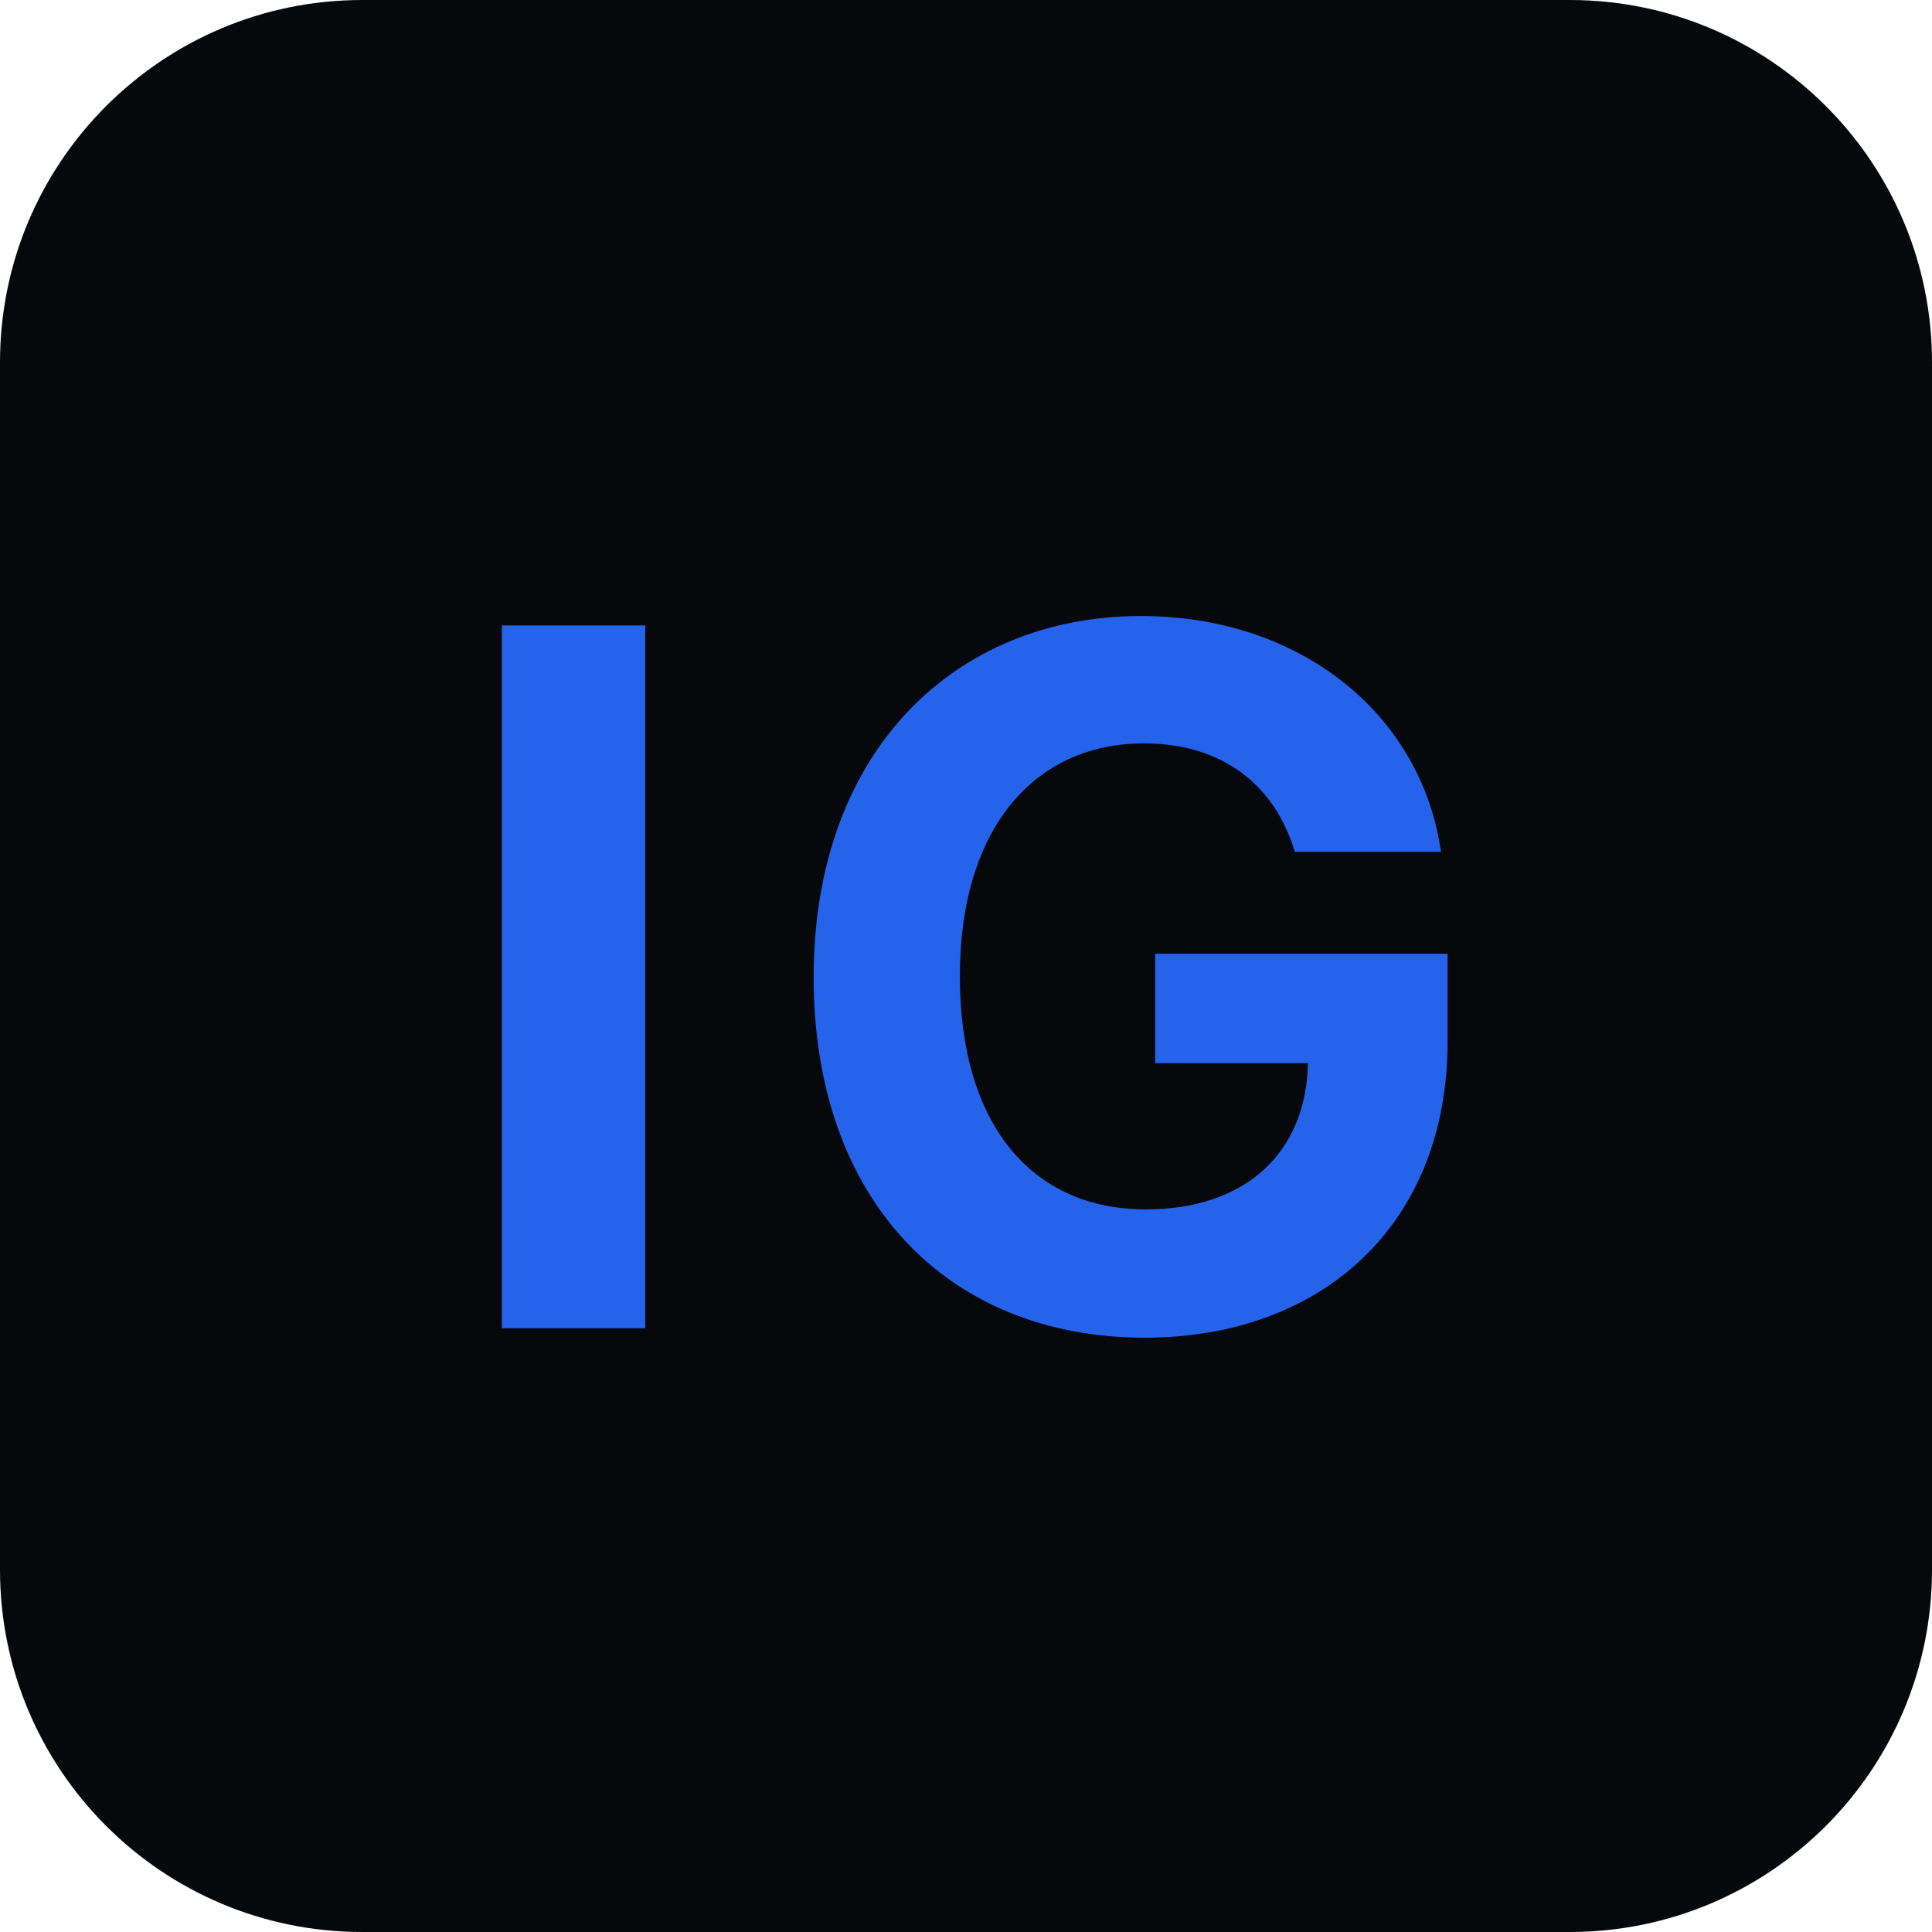
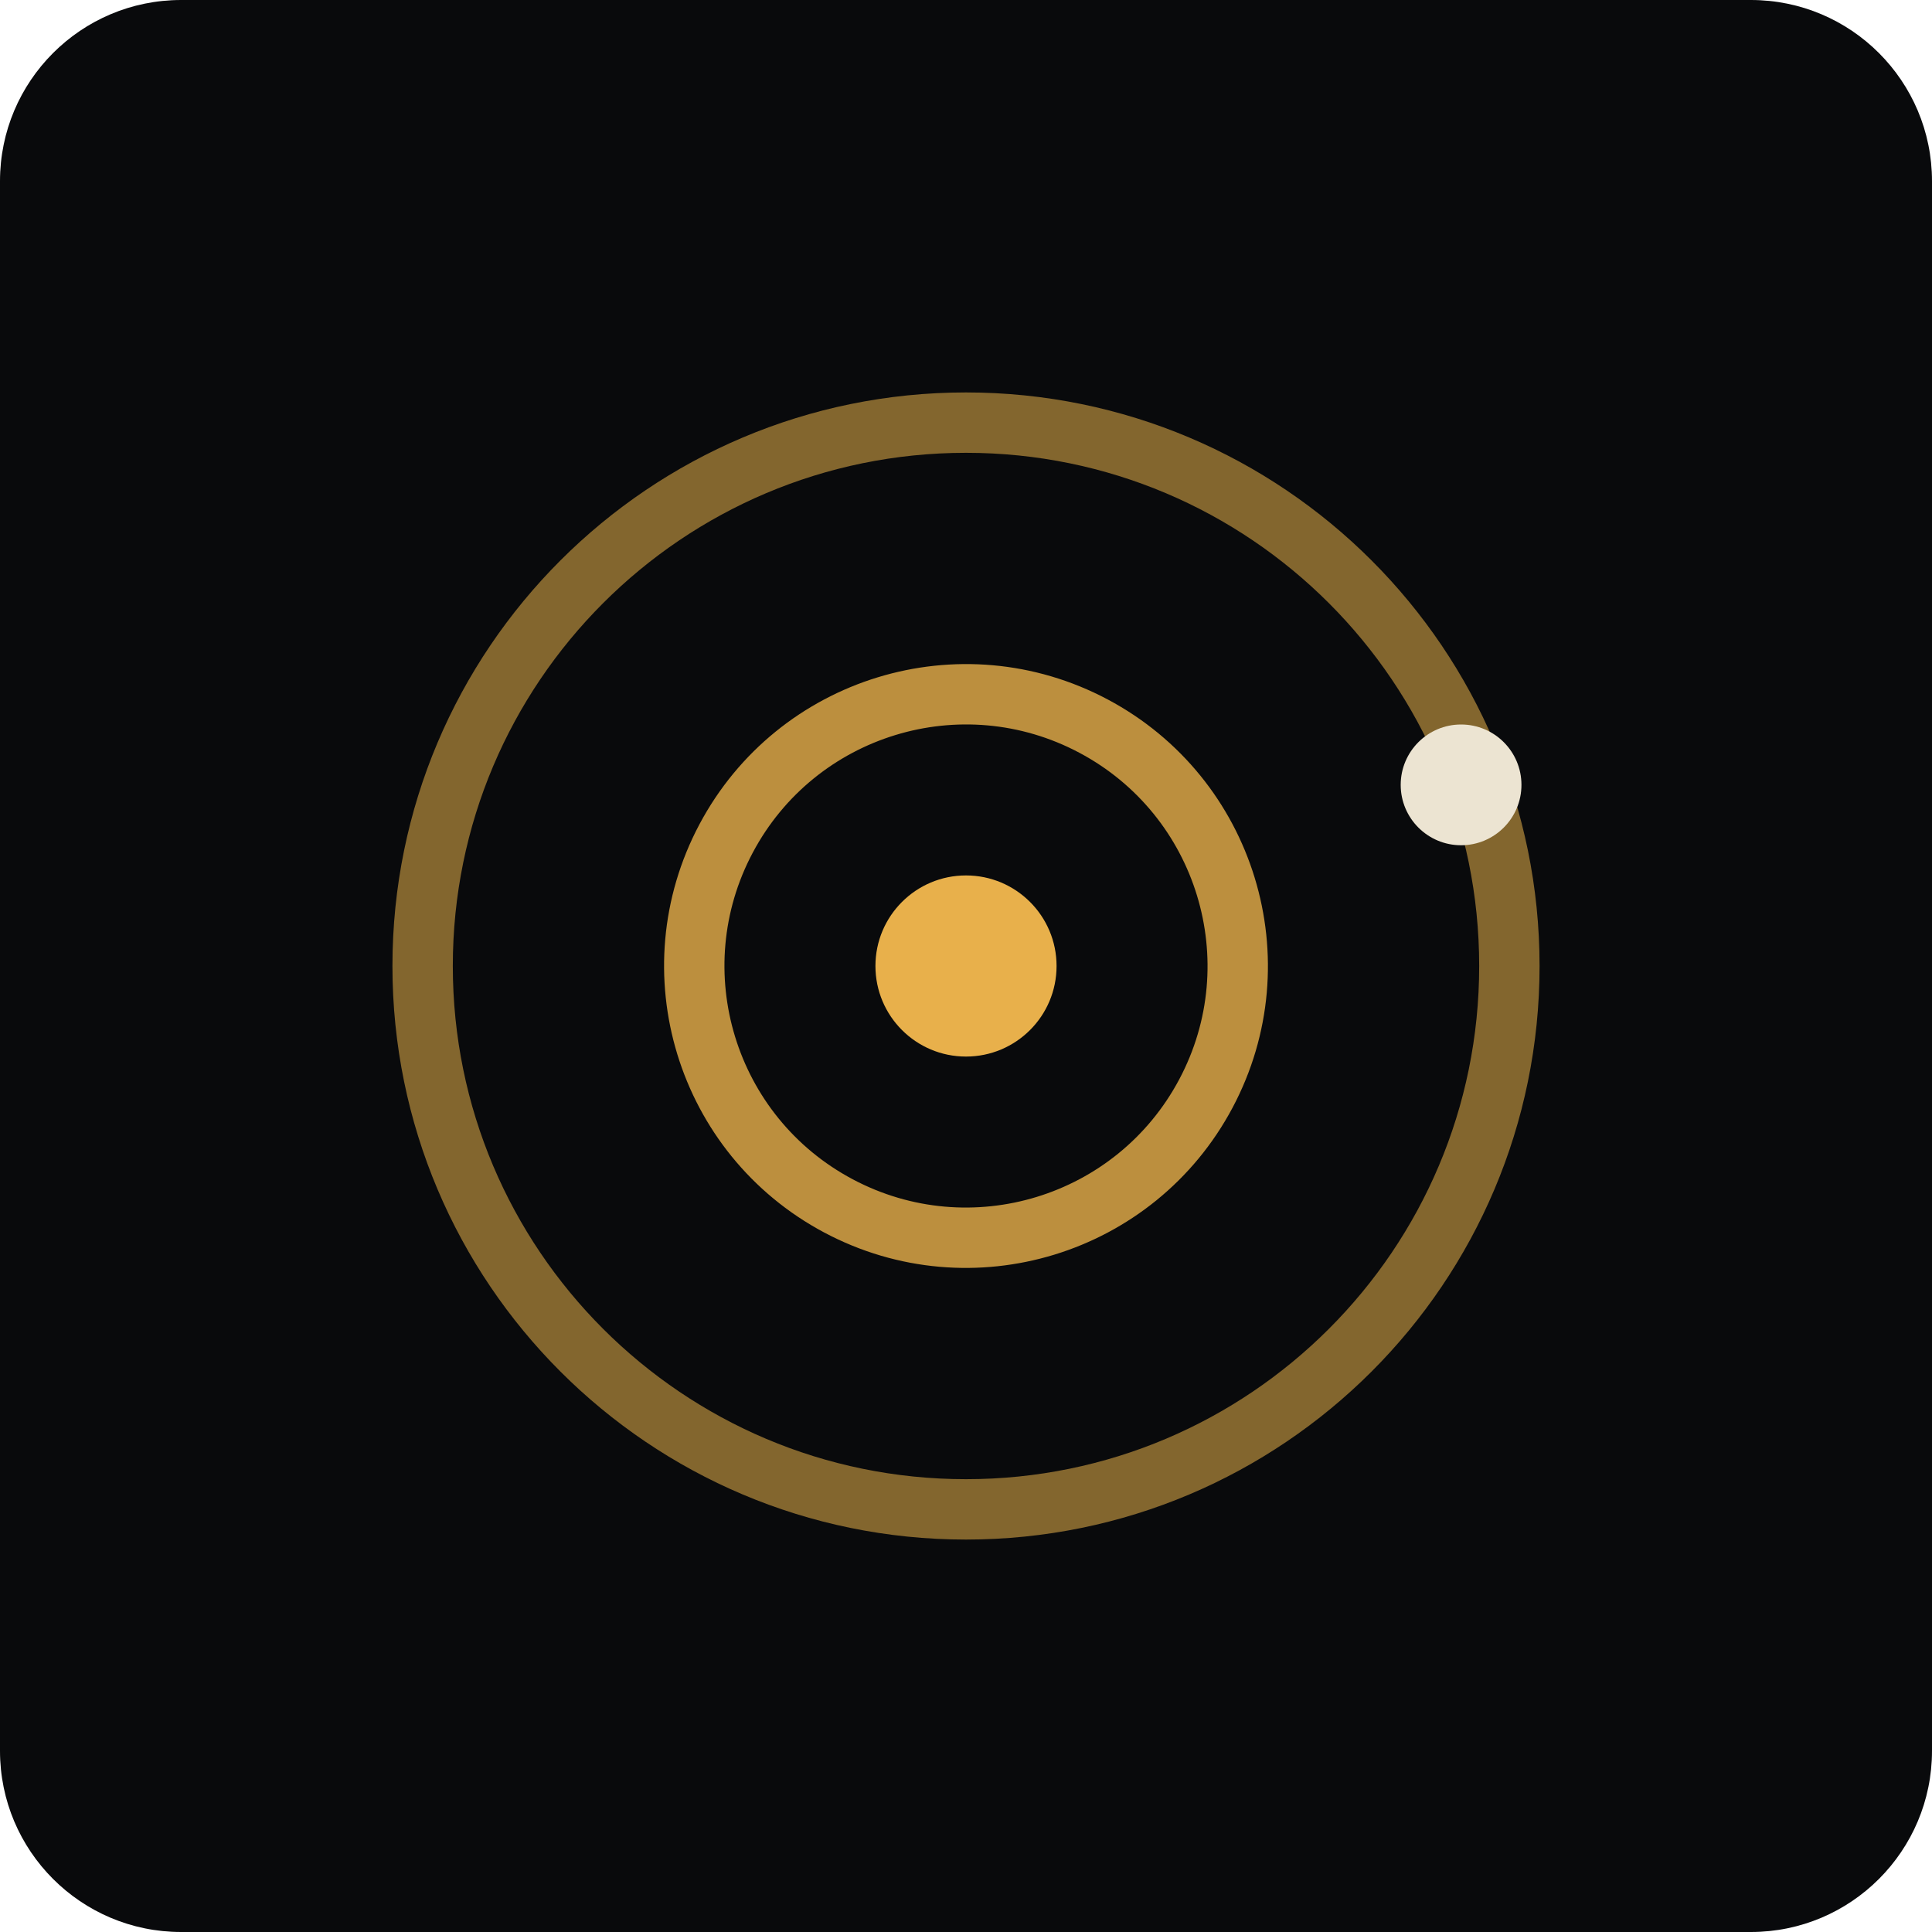
<svg xmlns="http://www.w3.org/2000/svg" viewBox="0 0 32 32">
-   <rect width="32" height="32" rx="6" fill="#06080C" />
-   <text x="16" y="22" font-family="system-ui, -apple-system, sans-serif" font-weight="700" font-size="16" fill="#2563EB" text-anchor="middle" letter-spacing="1">IG</text>
+   <rect width="32" height="32" rx="3" fill="#090a0c" />
+   <circle cx="16" cy="16" r="9" fill="none" stroke="#E8B04B" stroke-width="1" opacity="0.55" />
+   <circle cx="16" cy="16" r="4.5" fill="none" stroke="#E8B04B" stroke-width="1" opacity="0.8" transform="rotate(28 16 16)" />
+   <circle cx="16" cy="16" r="1.5" fill="#E8B04B" />
+   <circle cx="24.2" cy="13" r="1" fill="#ECE4D2" />
</svg>
